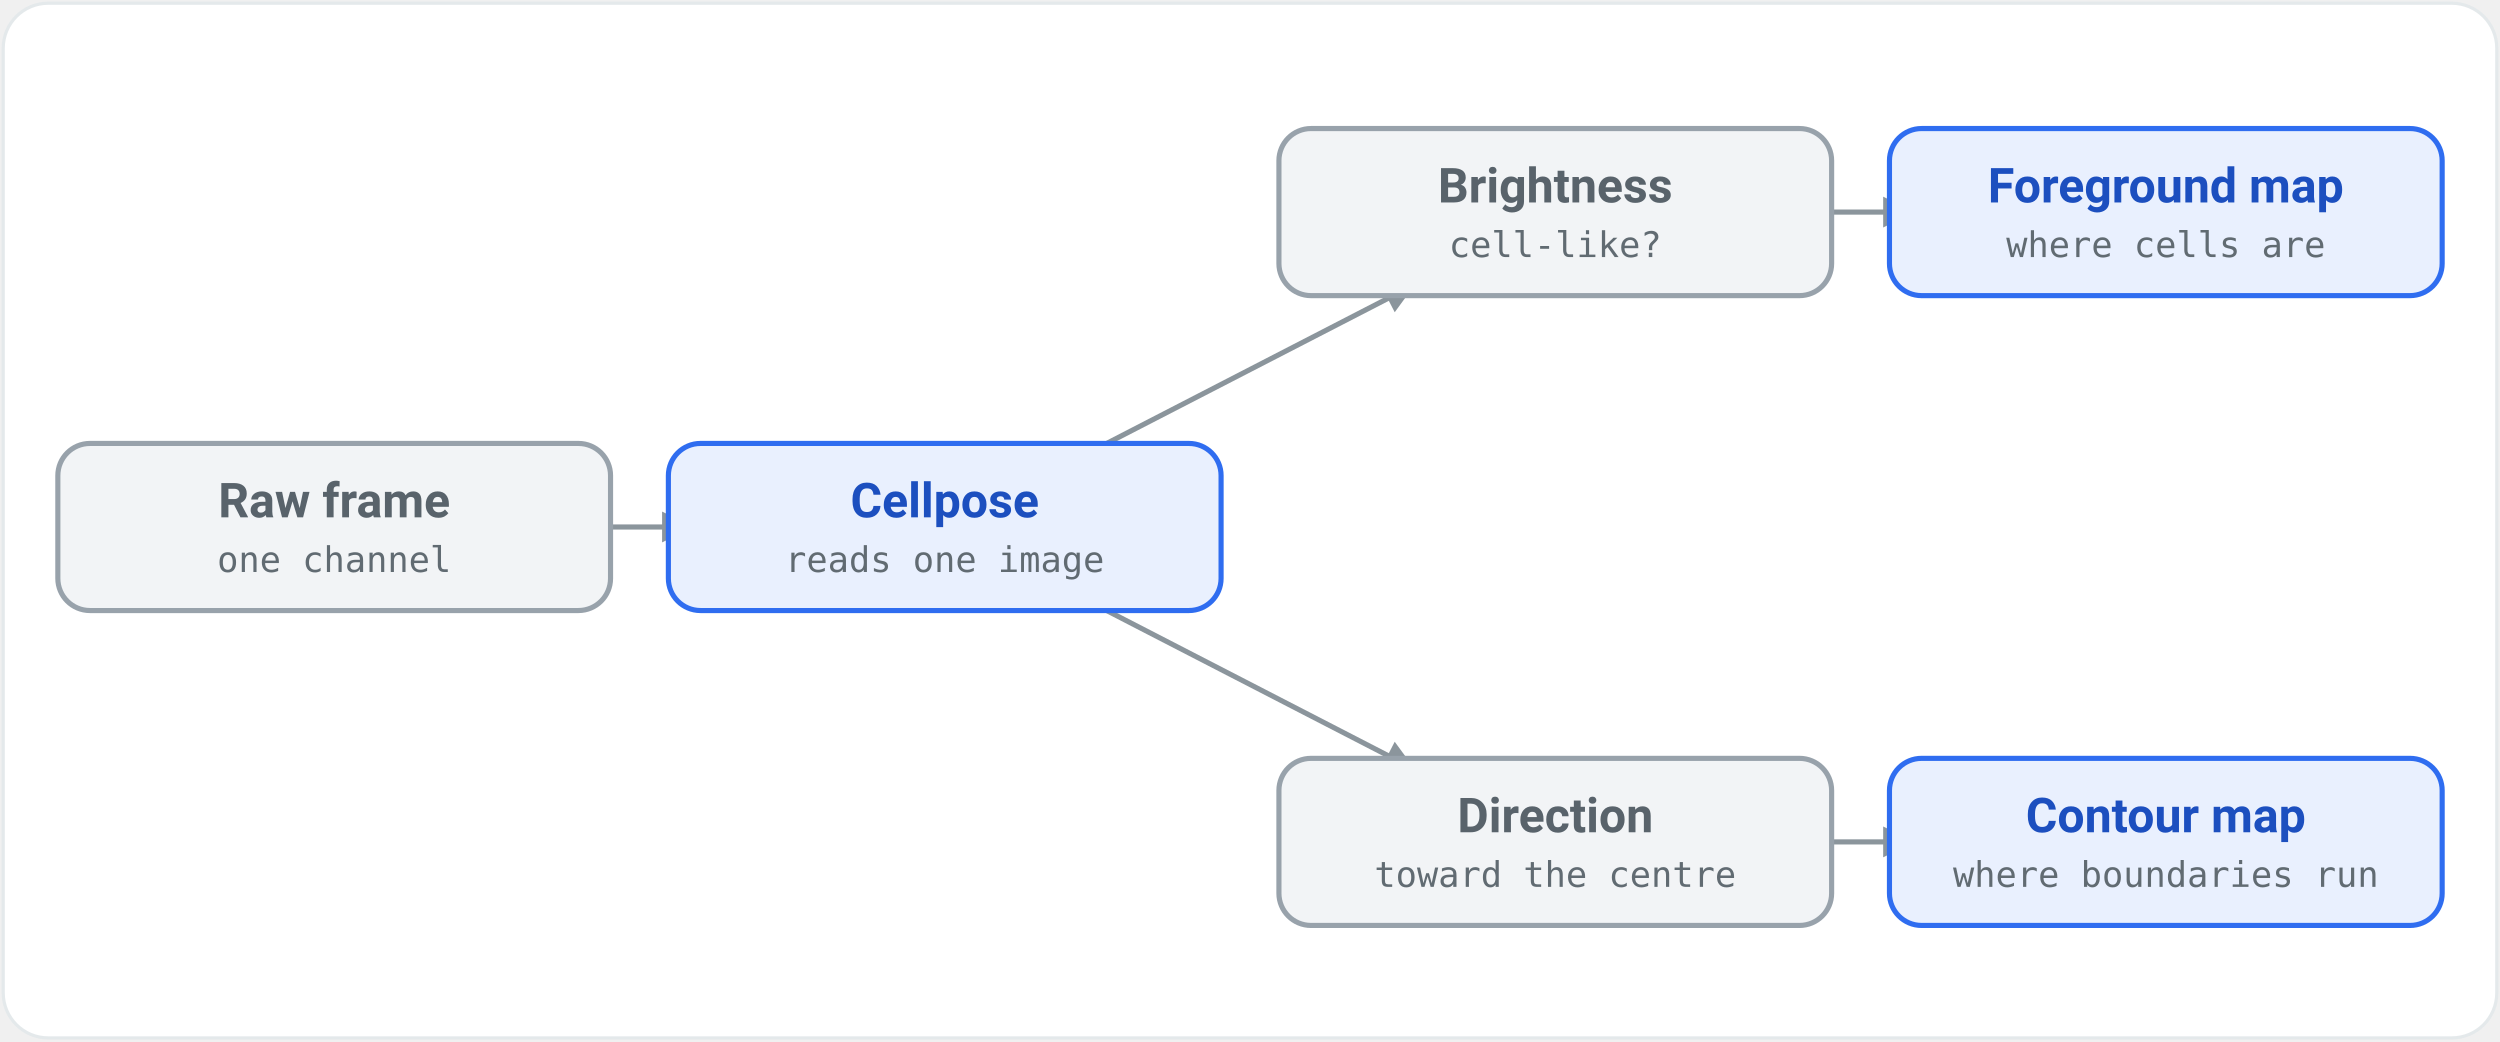
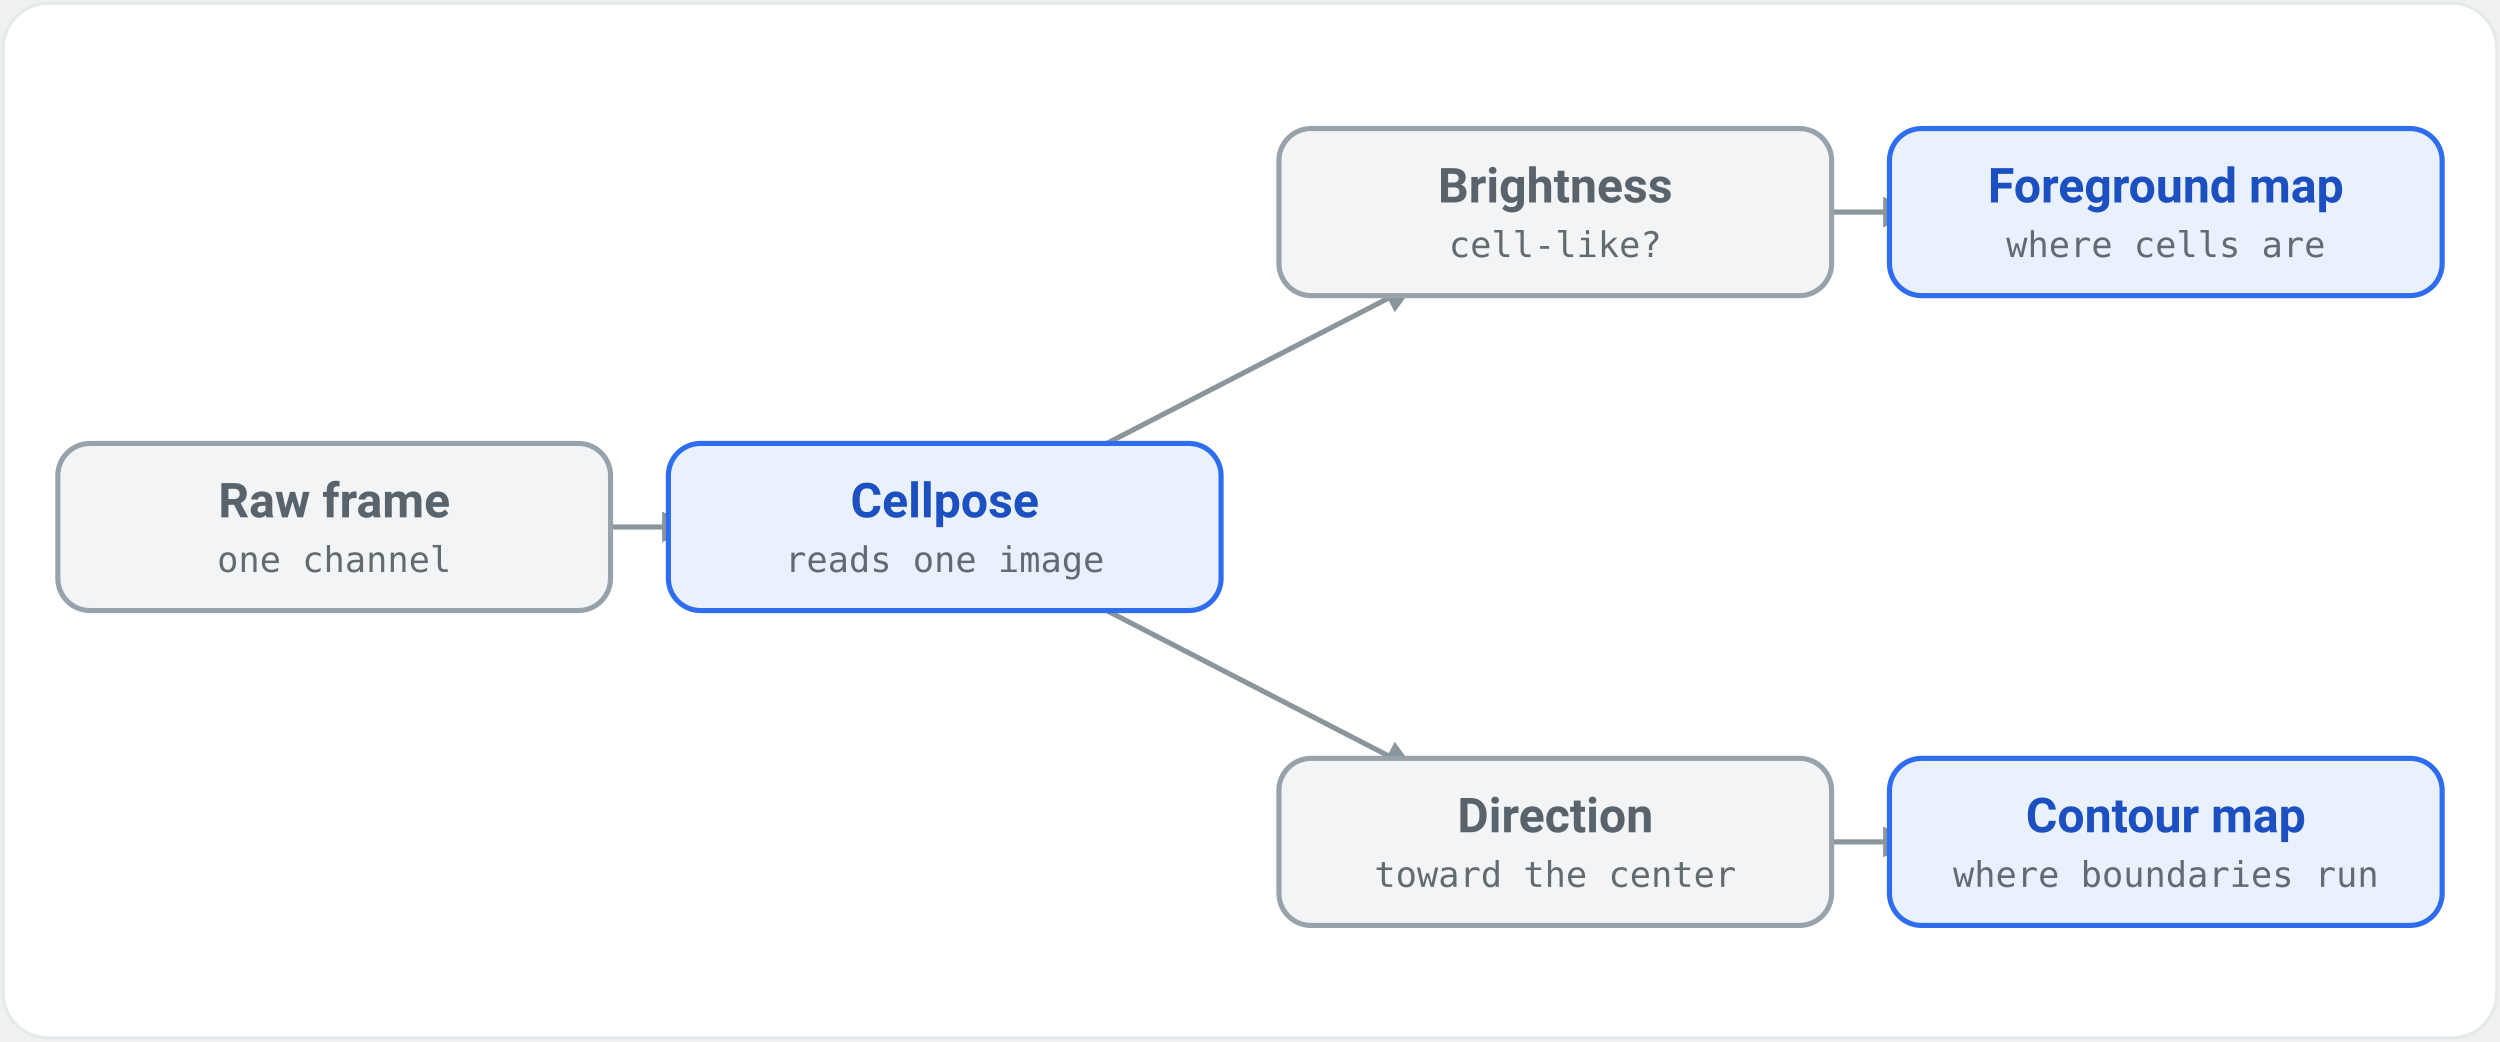
<svg xmlns="http://www.w3.org/2000/svg" viewBox="0 0 778 324" width="778" height="324" font-family="system-ui, -apple-system, 'Segoe UI', Roboto, Helvetica, Arial, sans-serif" role="img" aria-label="One frame through Cellpose into a brightness output and a direction output, which become the foreground map and the contour map.">
  <defs>
    <marker id="ar" markerWidth="8" markerHeight="8" refX="5.6" refY="3" orient="auto">
      <path d="M0,0 L6,3 L0,6 Z" fill="#8b959c" />
    </marker>
    <marker id="arf" markerWidth="8" markerHeight="8" refX="5.6" refY="3" orient="auto">
      <path d="M0,0 L6,3 L0,6 Z" fill="#e0e6e8" />
    </marker>
  </defs>
  <rect x="1" y="1" width="776" height="322" rx="14" fill="#ffffff" stroke="#e4e9eb" stroke-width="1" />
  <line x1="183.0" y1="164.0" x2="215.0" y2="164.0" stroke="#8b959c" stroke-width="1.6" marker-end="url(#ar)" />
  <line x1="338.2" y1="141.2" x2="439.8" y2="88.8" stroke="#8b959c" stroke-width="1.6" marker-end="url(#ar)" />
  <line x1="338.2" y1="186.8" x2="439.8" y2="239.2" stroke="#8b959c" stroke-width="1.6" marker-end="url(#ar)" />
  <line x1="563.0" y1="66.0" x2="595.0" y2="66.0" stroke="#8b959c" stroke-width="1.6" marker-end="url(#ar)" />
  <line x1="563.0" y1="262.0" x2="595.0" y2="262.0" stroke="#8b959c" stroke-width="1.6" marker-end="url(#ar)" />
  <rect x="18" y="138" width="172" height="52" rx="10" fill="#f2f4f6" stroke="#98a2ab" stroke-width="1.6" />
  <text x="104" y="161" text-anchor="middle" font-size="15" font-weight="600" fill="#59636b">Raw frame</text>
  <text x="104" y="178" text-anchor="middle" font-family="ui-monospace, 'SF Mono', 'Cascadia Code', Menlo, Consolas, monospace" font-size="11" fill="#616b72">one channel</text>
  <rect x="208" y="138" width="172" height="52" rx="10" fill="#e9f0fe" stroke="#2f6df0" stroke-width="1.6" />
  <text x="294" y="161" text-anchor="middle" font-size="15" font-weight="600" fill="#1c4fbf">Cellpose</text>
  <text x="294" y="178" text-anchor="middle" font-family="ui-monospace, 'SF Mono', 'Cascadia Code', Menlo, Consolas, monospace" font-size="11" fill="#616b72">reads one image</text>
  <rect x="398" y="40" width="172" height="52" rx="10" fill="#f2f4f6" stroke="#98a2ab" stroke-width="1.6" />
  <text x="484" y="63" text-anchor="middle" font-size="15" font-weight="600" fill="#59636b">Brightness</text>
  <text x="484" y="80" text-anchor="middle" font-family="ui-monospace, 'SF Mono', 'Cascadia Code', Menlo, Consolas, monospace" font-size="11" fill="#616b72">cell-like?</text>
  <rect x="398" y="236" width="172" height="52" rx="10" fill="#f2f4f6" stroke="#98a2ab" stroke-width="1.6" />
  <text x="484" y="259" text-anchor="middle" font-size="15" font-weight="600" fill="#59636b">Direction</text>
-   <text x="484" y="276" text-anchor="middle" font-family="ui-monospace, 'SF Mono', 'Cascadia Code', Menlo, Consolas, monospace" font-size="11" fill="#616b72">toward the centre</text>
+   <text x="484" y="276" text-anchor="middle" font-family="ui-monospace, 'SF Mono', 'Cascadia Code', Menlo, Consolas, monospace" font-size="11" fill="#616b72">toward the center</text>
  <rect x="588" y="40" width="172" height="52" rx="10" fill="#e9f0fe" stroke="#2f6df0" stroke-width="1.6" />
  <text x="674" y="63" text-anchor="middle" font-size="15" font-weight="600" fill="#1c4fbf">Foreground map</text>
  <text x="674" y="80" text-anchor="middle" font-family="ui-monospace, 'SF Mono', 'Cascadia Code', Menlo, Consolas, monospace" font-size="11" fill="#616b72">where cells are</text>
  <rect x="588" y="236" width="172" height="52" rx="10" fill="#e9f0fe" stroke="#2f6df0" stroke-width="1.6" />
  <text x="674" y="259" text-anchor="middle" font-size="15" font-weight="600" fill="#1c4fbf">Contour map</text>
  <text x="674" y="276" text-anchor="middle" font-family="ui-monospace, 'SF Mono', 'Cascadia Code', Menlo, Consolas, monospace" font-size="11" fill="#616b72">where boundaries run</text>
</svg>
